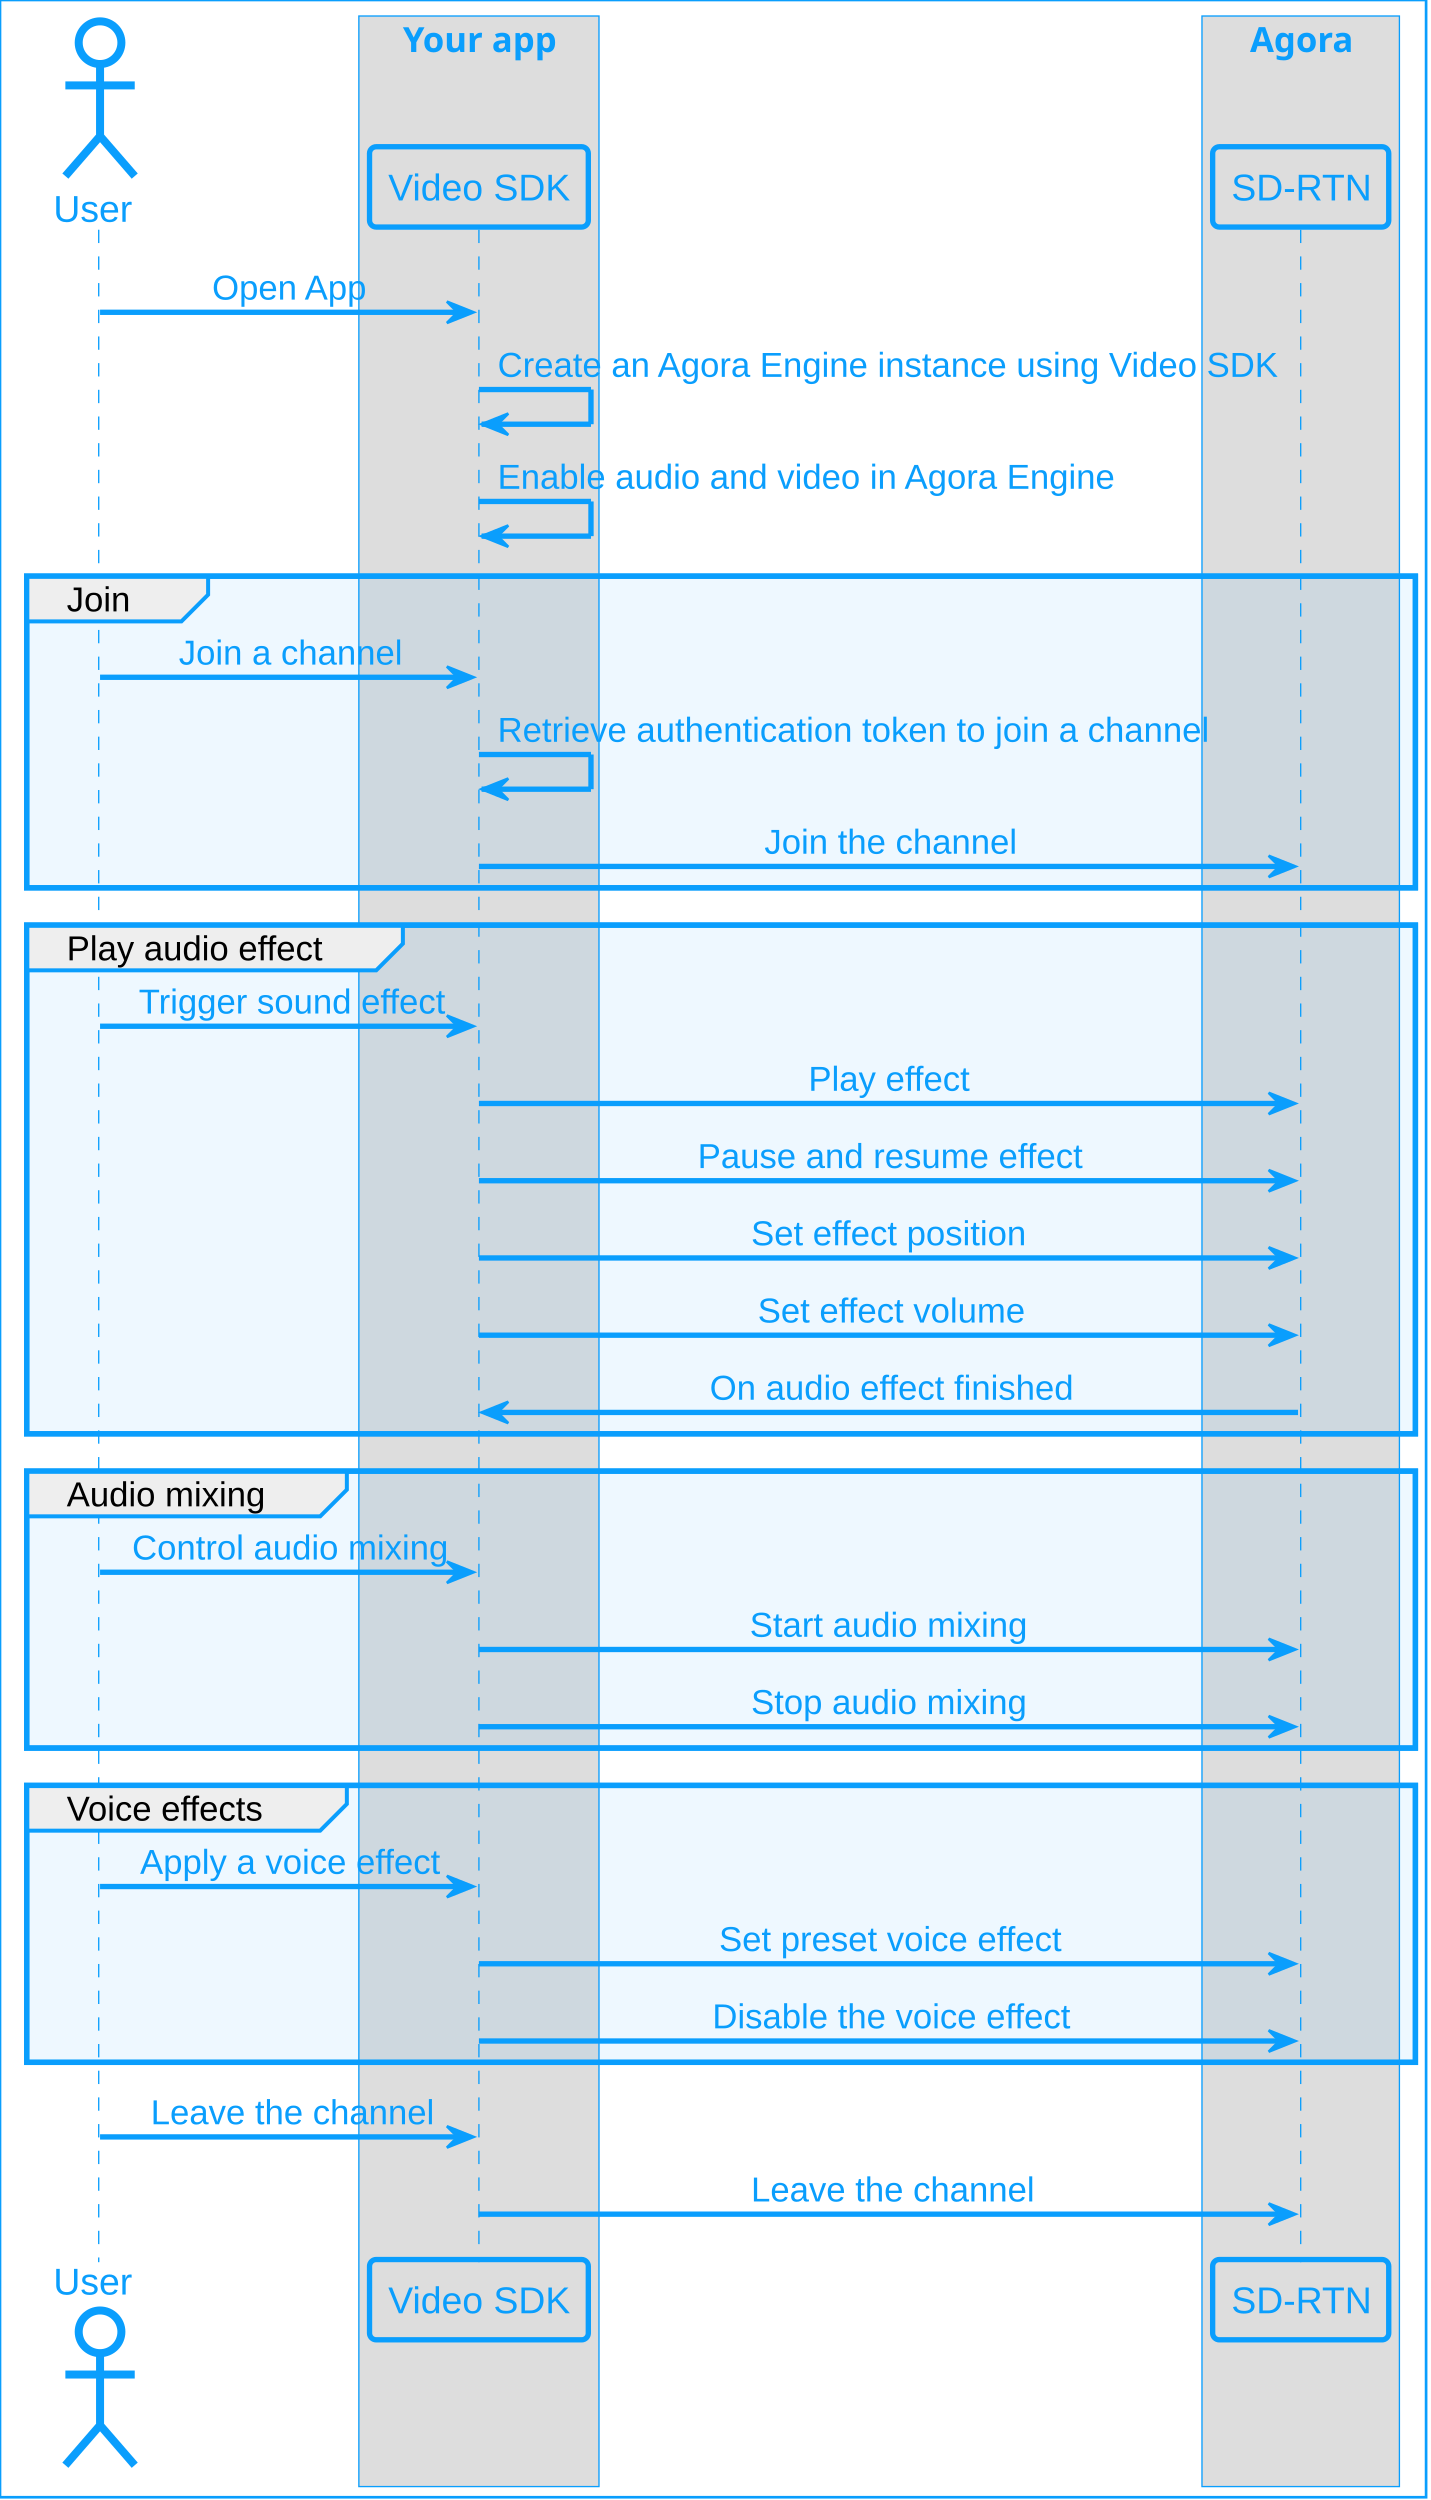
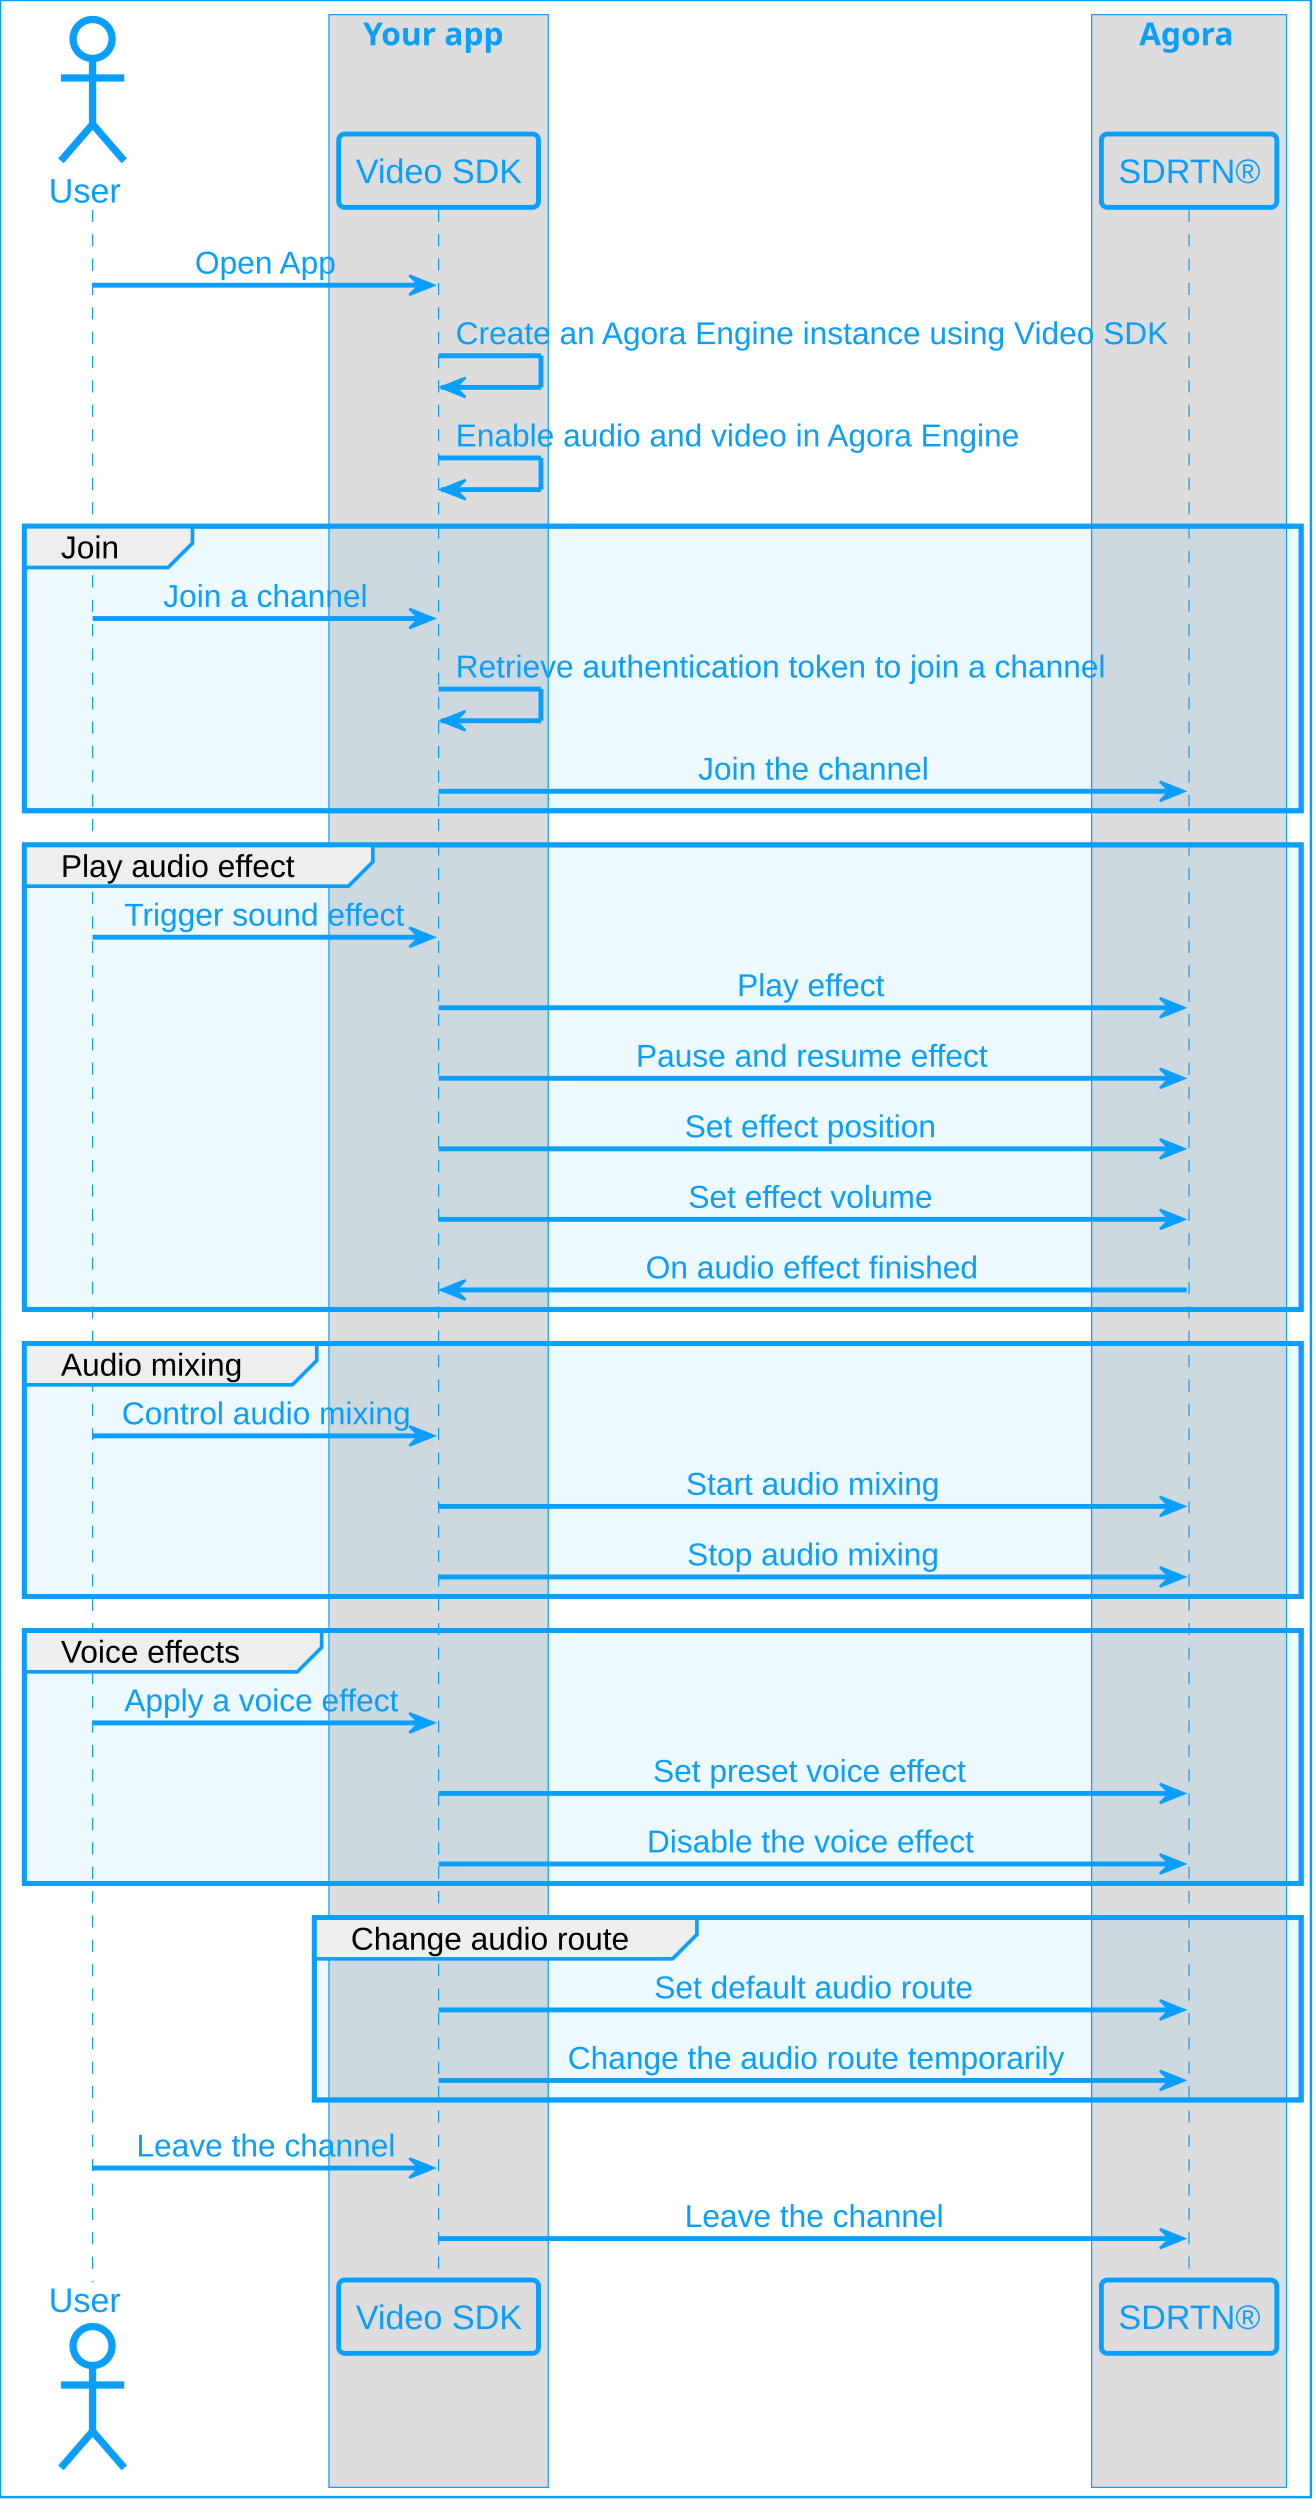
- <svg xmlns="http://www.w3.org/2000/svg" contentStyleType="text/css" height="937px" preserveAspectRatio="none" style="width:536px;height:937px;" version="1.1" viewBox="0 0 536 937" width="536px" zoomAndPan="magnify">
+ <svg xmlns="http://www.w3.org/2000/svg" contentStyleType="text/css" height="1026px" preserveAspectRatio="none" style="width:540px;height:1026px;" version="1.1" viewBox="0 0 540 1026" width="540px" zoomAndPan="magnify">
  <defs />
  <g>
-     <rect fill="none" height="935.967" style="stroke:#0A9EFD;stroke-width:1.0;" width="534.5" x="0" y="0" />
-     <rect fill="#999999" fill-opacity="0.333" height="925.967" style="stroke:#0A9EFD;stroke-width:0.5;" width="90" x="134.5" y="6" />
-     <text fill="#0A9EFD" font-family="sans-serif" font-size="13" font-weight="bold" lengthAdjust="spacing" textLength="57" x="151" y="19.495">Your app</text>
-     <rect fill="#999999" fill-opacity="0.333" height="925.967" style="stroke:#0A9EFD;stroke-width:0.5;" width="74" x="450.5" y="6" />
-     <text fill="#0A9EFD" font-family="sans-serif" font-size="13" font-weight="bold" lengthAdjust="spacing" textLength="38" x="468.5" y="19.495">Agora</text>
-     <rect fill="#0A9EFD" fill-opacity="0.067" height="116.795" style="stroke:#0A9EFD;stroke-width:2.0;" width="520.5" x="10" y="215.945" />
-     <rect fill="#0A9EFD" fill-opacity="0.067" height="190.641" style="stroke:#0A9EFD;stroke-width:2.0;" width="520.5" x="10" y="346.74" />
-     <rect fill="#0A9EFD" fill-opacity="0.067" height="103.795" style="stroke:#0A9EFD;stroke-width:2.0;" width="520.5" x="10" y="551.381" />
-     <rect fill="#0A9EFD" fill-opacity="0.067" height="103.795" style="stroke:#0A9EFD;stroke-width:2.0;" width="520.5" x="10" y="669.176" />
-     <line style="stroke:#0A9EFD;stroke-width:0.5;stroke-dasharray:5.0,5.0;" x1="37" x2="37" y1="86.099" y2="847.868" />
-     <line style="stroke:#0A9EFD;stroke-width:0.5;stroke-dasharray:5.0,5.0;" x1="179.5" x2="179.5" y1="86.099" y2="847.868" />
-     <line style="stroke:#0A9EFD;stroke-width:0.5;stroke-dasharray:5.0,5.0;" x1="487.5" x2="487.5" y1="86.099" y2="847.868" />
-     <text fill="#0A9EFD" font-family="Arial" font-size="14" lengthAdjust="spacing" textLength="29" x="20" y="83.132">User</text>
-     <ellipse cx="37.5" cy="16" fill="none" rx="8" ry="8" style="stroke:#0A9EFD;stroke-width:3.0;" />
-     <path d="M37.5,24 L37.5,51 M24.5,32 L50.5,32 M37.5,51 L24.5,66 M37.5,51 L50.5,66 " fill="none" style="stroke:#0A9EFD;stroke-width:3.0;" />
-     <text fill="#0A9EFD" font-family="Arial" font-size="14" lengthAdjust="spacing" textLength="29" x="20" y="860">User</text>
-     <ellipse cx="37.5" cy="873.967" fill="none" rx="8" ry="8" style="stroke:#0A9EFD;stroke-width:3.0;" />
-     <path d="M37.5,881.967 L37.5,908.967 M24.5,889.967 L50.5,889.967 M37.5,908.967 L24.5,923.967 M37.5,908.967 L50.5,923.967 " fill="none" style="stroke:#0A9EFD;stroke-width:3.0;" />
-     <rect fill="none" height="30.099" rx="2.5" ry="2.5" style="stroke:#0A9EFD;stroke-width:2.0;" width="82" x="138.5" y="55" />
-     <text fill="#0A9EFD" font-family="Arial" font-size="14" lengthAdjust="spacing" textLength="68" x="145.5" y="75.132">Video SDK</text>
-     <rect fill="none" height="30.099" rx="2.5" ry="2.5" style="stroke:#0A9EFD;stroke-width:2.0;" width="82" x="138.5" y="846.868" />
-     <text fill="#0A9EFD" font-family="Arial" font-size="14" lengthAdjust="spacing" textLength="68" x="145.5" y="867">Video SDK</text>
-     <rect fill="none" height="30.099" rx="2.5" ry="2.5" style="stroke:#0A9EFD;stroke-width:2.0;" width="66" x="454.5" y="55" />
-     <text fill="#0A9EFD" font-family="Arial" font-size="14" lengthAdjust="spacing" textLength="52" x="461.5" y="75.132">SD-RTN</text>
-     <rect fill="none" height="30.099" rx="2.5" ry="2.5" style="stroke:#0A9EFD;stroke-width:2.0;" width="66" x="454.5" y="846.868" />
-     <text fill="#0A9EFD" font-family="Arial" font-size="14" lengthAdjust="spacing" textLength="52" x="461.5" y="867">SD-RTN</text>
-     <polygon fill="#0A9EFD" points="167.5,113.047,177.5,117.047,167.5,121.047,171.5,117.047" style="stroke:#0A9EFD;stroke-width:1.0;" />
-     <line style="stroke:#0A9EFD;stroke-width:2.0;" x1="37.5" x2="173.5" y1="117.047" y2="117.047" />
-     <text fill="#0A9EFD" font-family="Arial" font-size="13" lengthAdjust="spacing" textLength="58" x="79.5" y="112.293">Open App</text>
-     <line style="stroke:#0A9EFD;stroke-width:2.0;" x1="179.5" x2="221.5" y1="145.996" y2="145.996" />
-     <line style="stroke:#0A9EFD;stroke-width:2.0;" x1="221.5" x2="221.5" y1="145.996" y2="158.996" />
-     <line style="stroke:#0A9EFD;stroke-width:2.0;" x1="180.5" x2="221.5" y1="158.996" y2="158.996" />
-     <polygon fill="#0A9EFD" points="190.5,154.996,180.5,158.996,190.5,162.996,186.5,158.996" style="stroke:#0A9EFD;stroke-width:1.0;" />
-     <text fill="#0A9EFD" font-family="Arial" font-size="13" lengthAdjust="spacing" textLength="294" x="186.5" y="141.241">Create an Agora Engine instance using Video SDK</text>
-     <line style="stroke:#0A9EFD;stroke-width:2.0;" x1="179.5" x2="221.5" y1="187.945" y2="187.945" />
-     <line style="stroke:#0A9EFD;stroke-width:2.0;" x1="221.5" x2="221.5" y1="187.945" y2="200.945" />
-     <line style="stroke:#0A9EFD;stroke-width:2.0;" x1="180.5" x2="221.5" y1="200.945" y2="200.945" />
-     <polygon fill="#0A9EFD" points="190.5,196.945,180.5,200.945,190.5,204.945,186.5,200.945" style="stroke:#0A9EFD;stroke-width:1.0;" />
-     <text fill="#0A9EFD" font-family="Arial" font-size="13" lengthAdjust="spacing" textLength="229" x="186.5" y="183.19">Enable audio and video in Agora Engine</text>
-     <path d="M10,215.945 L78,215.945 L78,222.894 L68,232.894 L10,232.894 L10,215.945 " fill="#EEEEEE" style="stroke:#0A9EFD;stroke-width:1.5;" />
-     <rect fill="none" height="116.795" style="stroke:#0A9EFD;stroke-width:2.0;" width="520.5" x="10" y="215.945" />
-     <text fill="#000000" font-family="Arial" font-size="13" lengthAdjust="spacing" textLength="23" x="25" y="229.139">Join</text>
-     <polygon fill="#0A9EFD" points="167.5,249.842,177.5,253.842,167.5,257.842,171.5,253.842" style="stroke:#0A9EFD;stroke-width:1.0;" />
-     <line style="stroke:#0A9EFD;stroke-width:2.0;" x1="37.5" x2="173.5" y1="253.842" y2="253.842" />
-     <text fill="#0A9EFD" font-family="Arial" font-size="13" lengthAdjust="spacing" textLength="83" x="67" y="249.087">Join a channel</text>
-     <line style="stroke:#0A9EFD;stroke-width:2.0;" x1="179.5" x2="221.5" y1="282.791" y2="282.791" />
-     <line style="stroke:#0A9EFD;stroke-width:2.0;" x1="221.5" x2="221.5" y1="282.791" y2="295.791" />
-     <line style="stroke:#0A9EFD;stroke-width:2.0;" x1="180.5" x2="221.5" y1="295.791" y2="295.791" />
-     <polygon fill="#0A9EFD" points="190.5,291.791,180.5,295.791,190.5,299.791,186.5,295.791" style="stroke:#0A9EFD;stroke-width:1.0;" />
-     <text fill="#0A9EFD" font-family="Arial" font-size="13" lengthAdjust="spacing" textLength="266" x="186.5" y="278.036">Retrieve authentication token to join a channel</text>
-     <polygon fill="#0A9EFD" points="475.5,320.74,485.5,324.74,475.5,328.74,479.5,324.74" style="stroke:#0A9EFD;stroke-width:1.0;" />
-     <line style="stroke:#0A9EFD;stroke-width:2.0;" x1="179.5" x2="481.5" y1="324.74" y2="324.74" />
-     <text fill="#0A9EFD" font-family="Arial" font-size="13" lengthAdjust="spacing" textLength="94" x="286.5" y="319.985">Join the channel</text>
-     <path d="M10,346.74 L151,346.74 L151,353.688 L141,363.688 L10,363.688 L10,346.74 " fill="#EEEEEE" style="stroke:#0A9EFD;stroke-width:1.5;" />
-     <rect fill="none" height="190.641" style="stroke:#0A9EFD;stroke-width:2.0;" width="520.5" x="10" y="346.74" />
-     <text fill="#000000" font-family="Arial" font-size="13" lengthAdjust="spacing" textLength="96" x="25" y="359.934">Play audio effect</text>
-     <polygon fill="#0A9EFD" points="167.5,380.637,177.5,384.637,167.5,388.637,171.5,384.637" style="stroke:#0A9EFD;stroke-width:1.0;" />
-     <line style="stroke:#0A9EFD;stroke-width:2.0;" x1="37.5" x2="173.5" y1="384.637" y2="384.637" />
-     <text fill="#0A9EFD" font-family="Arial" font-size="13" lengthAdjust="spacing" textLength="113" x="52" y="379.882">Trigger sound effect</text>
-     <polygon fill="#0A9EFD" points="475.5,409.586,485.5,413.586,475.5,417.586,479.5,413.586" style="stroke:#0A9EFD;stroke-width:1.0;" />
-     <line style="stroke:#0A9EFD;stroke-width:2.0;" x1="179.5" x2="481.5" y1="413.586" y2="413.586" />
-     <text fill="#0A9EFD" font-family="Arial" font-size="13" lengthAdjust="spacing" textLength="61" x="303" y="408.831">Play effect</text>
-     <polygon fill="#0A9EFD" points="475.5,438.535,485.5,442.535,475.5,446.535,479.5,442.535" style="stroke:#0A9EFD;stroke-width:1.0;" />
-     <line style="stroke:#0A9EFD;stroke-width:2.0;" x1="179.5" x2="481.5" y1="442.535" y2="442.535" />
-     <text fill="#0A9EFD" font-family="Arial" font-size="13" lengthAdjust="spacing" textLength="144" x="261.5" y="437.78">Pause and resume effect</text>
-     <polygon fill="#0A9EFD" points="475.5,467.483,485.5,471.483,475.5,475.483,479.5,471.483" style="stroke:#0A9EFD;stroke-width:1.0;" />
-     <line style="stroke:#0A9EFD;stroke-width:2.0;" x1="179.5" x2="481.5" y1="471.483" y2="471.483" />
-     <text fill="#0A9EFD" font-family="Arial" font-size="13" lengthAdjust="spacing" textLength="104" x="281.5" y="466.728">Set effect position</text>
-     <polygon fill="#0A9EFD" points="475.5,496.432,485.5,500.432,475.5,504.432,479.5,500.432" style="stroke:#0A9EFD;stroke-width:1.0;" />
-     <line style="stroke:#0A9EFD;stroke-width:2.0;" x1="179.5" x2="481.5" y1="500.432" y2="500.432" />
-     <text fill="#0A9EFD" font-family="Arial" font-size="13" lengthAdjust="spacing" textLength="99" x="284" y="495.677">Set effect volume</text>
-     <polygon fill="#0A9EFD" points="190.5,525.381,180.5,529.381,190.5,533.381,186.5,529.381" style="stroke:#0A9EFD;stroke-width:1.0;" />
-     <line style="stroke:#0A9EFD;stroke-width:2.0;" x1="184.5" x2="486.5" y1="529.381" y2="529.381" />
-     <text fill="#0A9EFD" font-family="Arial" font-size="13" lengthAdjust="spacing" textLength="135" x="266" y="524.626">On audio effect finished</text>
+     <rect fill="none" height="1024.813" style="stroke:#0A9EFD;stroke-width:1.0;" width="538" x="0" y="0" />
+     <rect fill="#999999" fill-opacity="0.333" height="1014.813" style="stroke:#0A9EFD;stroke-width:0.5;" width="90" x="135" y="6" />
+     <text fill="#0A9EFD" font-family="sans-serif" font-size="13" font-weight="bold" lengthAdjust="spacing" textLength="62" x="149" y="18.568">Your app</text>
+     <rect fill="#999999" fill-opacity="0.333" height="1014.813" style="stroke:#0A9EFD;stroke-width:0.5;" width="80" x="448" y="6" />
+     <text fill="#0A9EFD" font-family="sans-serif" font-size="13" font-weight="bold" lengthAdjust="spacing" textLength="41" x="467.5" y="18.568">Agora</text>
+     <rect fill="#0A9EFD" fill-opacity="0.067" height="116.795" style="stroke:#0A9EFD;stroke-width:2.0;" width="524" x="10" y="215.945" />
+     <rect fill="#0A9EFD" fill-opacity="0.067" height="190.641" style="stroke:#0A9EFD;stroke-width:2.0;" width="524" x="10" y="346.74" />
+     <rect fill="#0A9EFD" fill-opacity="0.067" height="103.795" style="stroke:#0A9EFD;stroke-width:2.0;" width="524" x="10" y="551.381" />
+     <rect fill="#0A9EFD" fill-opacity="0.067" height="103.795" style="stroke:#0A9EFD;stroke-width:2.0;" width="524" x="10" y="669.176" />
+     <rect fill="#0A9EFD" fill-opacity="0.067" height="74.846" style="stroke:#0A9EFD;stroke-width:2.0;" width="405" x="129" y="786.971" />
+     <line style="stroke:#0A9EFD;stroke-width:0.5;stroke-dasharray:5.0,5.0;" x1="38" x2="38" y1="86.099" y2="936.714" />
+     <line style="stroke:#0A9EFD;stroke-width:0.5;stroke-dasharray:5.0,5.0;" x1="180" x2="180" y1="86.099" y2="936.714" />
+     <line style="stroke:#0A9EFD;stroke-width:0.5;stroke-dasharray:5.0,5.0;" x1="488" x2="488" y1="86.099" y2="936.714" />
+     <text fill="#0A9EFD" font-family="Arial" font-size="14" lengthAdjust="spacing" textLength="30" x="20" y="83.132">User</text>
+     <ellipse cx="38" cy="16" fill="none" rx="8" ry="8" style="stroke:#0A9EFD;stroke-width:3.0;" />
+     <path d="M38,24 L38,51 M25,32 L51,32 M38,51 L25,66 M38,51 L51,66 " fill="none" style="stroke:#0A9EFD;stroke-width:3.0;" />
+     <text fill="#0A9EFD" font-family="Arial" font-size="14" lengthAdjust="spacing" textLength="30" x="20" y="948.846">User</text>
+     <ellipse cx="38" cy="962.813" fill="none" rx="8" ry="8" style="stroke:#0A9EFD;stroke-width:3.0;" />
+     <path d="M38,970.813 L38,997.813 M25,978.813 L51,978.813 M38,997.813 L25,1012.813 M38,997.813 L51,1012.813 " fill="none" style="stroke:#0A9EFD;stroke-width:3.0;" />
+     <rect fill="none" height="30.099" rx="2.5" ry="2.5" style="stroke:#0A9EFD;stroke-width:2.0;" width="82" x="139" y="55" />
+     <text fill="#0A9EFD" font-family="Arial" font-size="14" lengthAdjust="spacing" textLength="68" x="146" y="75.132">Video SDK</text>
+     <rect fill="none" height="30.099" rx="2.5" ry="2.5" style="stroke:#0A9EFD;stroke-width:2.0;" width="82" x="139" y="935.714" />
+     <text fill="#0A9EFD" font-family="Arial" font-size="14" lengthAdjust="spacing" textLength="68" x="146" y="955.846">Video SDK</text>
+     <rect fill="none" height="30.099" rx="2.5" ry="2.5" style="stroke:#0A9EFD;stroke-width:2.0;" width="72" x="452" y="55" />
+     <text fill="#0A9EFD" font-family="Arial" font-size="14" lengthAdjust="spacing" textLength="58" x="459" y="75.132">SDRTN®</text>
+     <rect fill="none" height="30.099" rx="2.5" ry="2.5" style="stroke:#0A9EFD;stroke-width:2.0;" width="72" x="452" y="935.714" />
+     <text fill="#0A9EFD" font-family="Arial" font-size="14" lengthAdjust="spacing" textLength="58" x="459" y="955.846">SDRTN®</text>
+     <polygon fill="#0A9EFD" points="168,113.047,178,117.047,168,121.047,172,117.047" style="stroke:#0A9EFD;stroke-width:1.0;" />
+     <line style="stroke:#0A9EFD;stroke-width:2.0;" x1="38" x2="174" y1="117.047" y2="117.047" />
+     <text fill="#0A9EFD" font-family="Arial" font-size="13" lengthAdjust="spacing" textLength="58" x="80" y="112.293">Open App</text>
+     <line style="stroke:#0A9EFD;stroke-width:2.0;" x1="180" x2="222" y1="145.996" y2="145.996" />
+     <line style="stroke:#0A9EFD;stroke-width:2.0;" x1="222" x2="222" y1="145.996" y2="158.996" />
+     <line style="stroke:#0A9EFD;stroke-width:2.0;" x1="181" x2="222" y1="158.996" y2="158.996" />
+     <polygon fill="#0A9EFD" points="191,154.996,181,158.996,191,162.996,187,158.996" style="stroke:#0A9EFD;stroke-width:1.0;" />
+     <text fill="#0A9EFD" font-family="Arial" font-size="13" lengthAdjust="spacing" textLength="294" x="187" y="141.241">Create an Agora Engine instance using Video SDK</text>
+     <line style="stroke:#0A9EFD;stroke-width:2.0;" x1="180" x2="222" y1="187.945" y2="187.945" />
+     <line style="stroke:#0A9EFD;stroke-width:2.0;" x1="222" x2="222" y1="187.945" y2="200.945" />
+     <line style="stroke:#0A9EFD;stroke-width:2.0;" x1="181" x2="222" y1="200.945" y2="200.945" />
+     <polygon fill="#0A9EFD" points="191,196.945,181,200.945,191,204.945,187,200.945" style="stroke:#0A9EFD;stroke-width:1.0;" />
+     <text fill="#0A9EFD" font-family="Arial" font-size="13" lengthAdjust="spacing" textLength="231" x="187" y="183.19">Enable audio and video in Agora Engine</text>
+     <path d="M10,215.945 L79,215.945 L79,222.894 L69,232.894 L10,232.894 L10,215.945 " fill="#EEEEEE" style="stroke:#0A9EFD;stroke-width:1.5;" />
+     <rect fill="none" height="116.795" style="stroke:#0A9EFD;stroke-width:2.0;" width="524" x="10" y="215.945" />
+     <text fill="#000000" font-family="Arial" font-size="13" lengthAdjust="spacing" textLength="24" x="25" y="229.139">Join</text>
+     <polygon fill="#0A9EFD" points="168,249.842,178,253.842,168,257.842,172,253.842" style="stroke:#0A9EFD;stroke-width:1.0;" />
+     <line style="stroke:#0A9EFD;stroke-width:2.0;" x1="38" x2="174" y1="253.842" y2="253.842" />
+     <text fill="#0A9EFD" font-family="Arial" font-size="13" lengthAdjust="spacing" textLength="84" x="67" y="249.087">Join a channel</text>
+     <line style="stroke:#0A9EFD;stroke-width:2.0;" x1="180" x2="222" y1="282.791" y2="282.791" />
+     <line style="stroke:#0A9EFD;stroke-width:2.0;" x1="222" x2="222" y1="282.791" y2="295.791" />
+     <line style="stroke:#0A9EFD;stroke-width:2.0;" x1="181" x2="222" y1="295.791" y2="295.791" />
+     <polygon fill="#0A9EFD" points="191,291.791,181,295.791,191,299.791,187,295.791" style="stroke:#0A9EFD;stroke-width:1.0;" />
+     <text fill="#0A9EFD" font-family="Arial" font-size="13" lengthAdjust="spacing" textLength="268" x="187" y="278.036">Retrieve authentication token to join a channel</text>
+     <polygon fill="#0A9EFD" points="476,320.74,486,324.74,476,328.74,480,324.74" style="stroke:#0A9EFD;stroke-width:1.0;" />
+     <line style="stroke:#0A9EFD;stroke-width:2.0;" x1="180" x2="482" y1="324.74" y2="324.74" />
+     <text fill="#0A9EFD" font-family="Arial" font-size="13" lengthAdjust="spacing" textLength="95" x="286.5" y="319.985">Join the channel</text>
+     <path d="M10,346.74 L153,346.74 L153,353.688 L143,363.688 L10,363.688 L10,346.74 " fill="#EEEEEE" style="stroke:#0A9EFD;stroke-width:1.5;" />
+     <rect fill="none" height="190.641" style="stroke:#0A9EFD;stroke-width:2.0;" width="524" x="10" y="346.74" />
+     <text fill="#000000" font-family="Arial" font-size="13" lengthAdjust="spacing" textLength="98" x="25" y="359.934">Play audio effect</text>
+     <polygon fill="#0A9EFD" points="168,380.637,178,384.637,168,388.637,172,384.637" style="stroke:#0A9EFD;stroke-width:1.0;" />
+     <line style="stroke:#0A9EFD;stroke-width:2.0;" x1="38" x2="174" y1="384.637" y2="384.637" />
+     <text fill="#0A9EFD" font-family="Arial" font-size="13" lengthAdjust="spacing" textLength="116" x="51" y="379.882">Trigger sound effect</text>
+     <polygon fill="#0A9EFD" points="476,409.586,486,413.586,476,417.586,480,413.586" style="stroke:#0A9EFD;stroke-width:1.0;" />
+     <line style="stroke:#0A9EFD;stroke-width:2.0;" x1="180" x2="482" y1="413.586" y2="413.586" />
+     <text fill="#0A9EFD" font-family="Arial" font-size="13" lengthAdjust="spacing" textLength="63" x="302.5" y="408.831">Play effect</text>
+     <polygon fill="#0A9EFD" points="476,438.535,486,442.535,476,446.535,480,442.535" style="stroke:#0A9EFD;stroke-width:1.0;" />
+     <line style="stroke:#0A9EFD;stroke-width:2.0;" x1="180" x2="482" y1="442.535" y2="442.535" />
+     <text fill="#0A9EFD" font-family="Arial" font-size="13" lengthAdjust="spacing" textLength="146" x="261" y="437.78">Pause and resume effect</text>
+     <polygon fill="#0A9EFD" points="476,467.483,486,471.483,476,475.483,480,471.483" style="stroke:#0A9EFD;stroke-width:1.0;" />
+     <line style="stroke:#0A9EFD;stroke-width:2.0;" x1="180" x2="482" y1="471.483" y2="471.483" />
+     <text fill="#0A9EFD" font-family="Arial" font-size="13" lengthAdjust="spacing" textLength="106" x="281" y="466.728">Set effect position</text>
+     <polygon fill="#0A9EFD" points="476,496.432,486,500.432,476,504.432,480,500.432" style="stroke:#0A9EFD;stroke-width:1.0;" />
+     <line style="stroke:#0A9EFD;stroke-width:2.0;" x1="180" x2="482" y1="500.432" y2="500.432" />
+     <text fill="#0A9EFD" font-family="Arial" font-size="13" lengthAdjust="spacing" textLength="103" x="282.5" y="495.677">Set effect volume</text>
+     <polygon fill="#0A9EFD" points="191,525.381,181,529.381,191,533.381,187,529.381" style="stroke:#0A9EFD;stroke-width:1.0;" />
+     <line style="stroke:#0A9EFD;stroke-width:2.0;" x1="185" x2="487" y1="529.381" y2="529.381" />
+     <text fill="#0A9EFD" font-family="Arial" font-size="13" lengthAdjust="spacing" textLength="138" x="265" y="524.626">On audio effect finished</text>
    <path d="M10,551.381 L130,551.381 L130,558.33 L120,568.33 L10,568.33 L10,551.381 " fill="#EEEEEE" style="stroke:#0A9EFD;stroke-width:1.5;" />
-     <rect fill="none" height="103.795" style="stroke:#0A9EFD;stroke-width:2.0;" width="520.5" x="10" y="551.381" />
+     <rect fill="none" height="103.795" style="stroke:#0A9EFD;stroke-width:2.0;" width="524" x="10" y="551.381" />
    <text fill="#000000" font-family="Arial" font-size="13" lengthAdjust="spacing" textLength="75" x="25" y="564.575">Audio mixing</text>
-     <polygon fill="#0A9EFD" points="167.5,585.278,177.5,589.278,167.5,593.278,171.5,589.278" style="stroke:#0A9EFD;stroke-width:1.0;" />
-     <line style="stroke:#0A9EFD;stroke-width:2.0;" x1="37.5" x2="173.5" y1="589.278" y2="589.278" />
-     <text fill="#0A9EFD" font-family="Arial" font-size="13" lengthAdjust="spacing" textLength="118" x="49.5" y="584.523">Control audio mixing</text>
-     <polygon fill="#0A9EFD" points="475.5,614.227,485.5,618.227,475.5,622.227,479.5,618.227" style="stroke:#0A9EFD;stroke-width:1.0;" />
-     <line style="stroke:#0A9EFD;stroke-width:2.0;" x1="179.5" x2="481.5" y1="618.227" y2="618.227" />
-     <text fill="#0A9EFD" font-family="Arial" font-size="13" lengthAdjust="spacing" textLength="105" x="281" y="613.472">Start audio mixing</text>
-     <polygon fill="#0A9EFD" points="475.5,643.176,485.5,647.176,475.5,651.176,479.5,647.176" style="stroke:#0A9EFD;stroke-width:1.0;" />
-     <line style="stroke:#0A9EFD;stroke-width:2.0;" x1="179.5" x2="481.5" y1="647.176" y2="647.176" />
-     <text fill="#0A9EFD" font-family="Arial" font-size="13" lengthAdjust="spacing" textLength="104" x="281.5" y="642.421">Stop audio mixing</text>
-     <path d="M10,669.176 L130,669.176 L130,676.125 L120,686.125 L10,686.125 L10,669.176 " fill="#EEEEEE" style="stroke:#0A9EFD;stroke-width:1.5;" />
-     <rect fill="none" height="103.795" style="stroke:#0A9EFD;stroke-width:2.0;" width="520.5" x="10" y="669.176" />
-     <text fill="#000000" font-family="Arial" font-size="13" lengthAdjust="spacing" textLength="75" x="25" y="682.37">Voice effects</text>
-     <polygon fill="#0A9EFD" points="167.5,703.073,177.5,707.073,167.5,711.073,171.5,707.073" style="stroke:#0A9EFD;stroke-width:1.0;" />
-     <line style="stroke:#0A9EFD;stroke-width:2.0;" x1="37.5" x2="173.5" y1="707.073" y2="707.073" />
-     <text fill="#0A9EFD" font-family="Arial" font-size="13" lengthAdjust="spacing" textLength="112" x="52.5" y="702.318">Apply a voice effect</text>
-     <polygon fill="#0A9EFD" points="475.5,732.022,485.5,736.022,475.5,740.022,479.5,736.022" style="stroke:#0A9EFD;stroke-width:1.0;" />
-     <line style="stroke:#0A9EFD;stroke-width:2.0;" x1="179.5" x2="481.5" y1="736.022" y2="736.022" />
-     <text fill="#0A9EFD" font-family="Arial" font-size="13" lengthAdjust="spacing" textLength="128" x="269.5" y="731.267">Set preset voice effect</text>
-     <polygon fill="#0A9EFD" points="475.5,760.971,485.5,764.971,475.5,768.971,479.5,764.971" style="stroke:#0A9EFD;stroke-width:1.0;" />
-     <line style="stroke:#0A9EFD;stroke-width:2.0;" x1="179.5" x2="481.5" y1="764.971" y2="764.971" />
-     <text fill="#0A9EFD" font-family="Arial" font-size="13" lengthAdjust="spacing" textLength="133" x="267" y="760.216">Disable the voice effect</text>
-     <polygon fill="#0A9EFD" points="167.5,796.919,177.5,800.919,167.5,804.919,171.5,800.919" style="stroke:#0A9EFD;stroke-width:1.0;" />
-     <line style="stroke:#0A9EFD;stroke-width:2.0;" x1="37.5" x2="173.5" y1="800.919" y2="800.919" />
-     <text fill="#0A9EFD" font-family="Arial" font-size="13" lengthAdjust="spacing" textLength="104" x="56.5" y="796.165">Leave the channel</text>
-     <polygon fill="#0A9EFD" points="475.5,825.868,485.5,829.868,475.5,833.868,479.5,829.868" style="stroke:#0A9EFD;stroke-width:1.0;" />
-     <line style="stroke:#0A9EFD;stroke-width:2.0;" x1="179.5" x2="481.5" y1="829.868" y2="829.868" />
-     <text fill="#0A9EFD" font-family="Arial" font-size="13" lengthAdjust="spacing" textLength="104" x="281.5" y="825.113">Leave the channel</text>
+     <polygon fill="#0A9EFD" points="168,585.278,178,589.278,168,593.278,172,589.278" style="stroke:#0A9EFD;stroke-width:1.0;" />
+     <line style="stroke:#0A9EFD;stroke-width:2.0;" x1="38" x2="174" y1="589.278" y2="589.278" />
+     <text fill="#0A9EFD" font-family="Arial" font-size="13" lengthAdjust="spacing" textLength="118" x="50" y="584.523">Control audio mixing</text>
+     <polygon fill="#0A9EFD" points="476,614.227,486,618.227,476,622.227,480,618.227" style="stroke:#0A9EFD;stroke-width:1.0;" />
+     <line style="stroke:#0A9EFD;stroke-width:2.0;" x1="180" x2="482" y1="618.227" y2="618.227" />
+     <text fill="#0A9EFD" font-family="Arial" font-size="13" lengthAdjust="spacing" textLength="105" x="281.5" y="613.472">Start audio mixing</text>
+     <polygon fill="#0A9EFD" points="476,643.176,486,647.176,476,651.176,480,647.176" style="stroke:#0A9EFD;stroke-width:1.0;" />
+     <line style="stroke:#0A9EFD;stroke-width:2.0;" x1="180" x2="482" y1="647.176" y2="647.176" />
+     <text fill="#0A9EFD" font-family="Arial" font-size="13" lengthAdjust="spacing" textLength="104" x="282" y="642.421">Stop audio mixing</text>
+     <path d="M10,669.176 L132,669.176 L132,676.125 L122,686.125 L10,686.125 L10,669.176 " fill="#EEEEEE" style="stroke:#0A9EFD;stroke-width:1.5;" />
+     <rect fill="none" height="103.795" style="stroke:#0A9EFD;stroke-width:2.0;" width="524" x="10" y="669.176" />
+     <text fill="#000000" font-family="Arial" font-size="13" lengthAdjust="spacing" textLength="77" x="25" y="682.37">Voice effects</text>
+     <polygon fill="#0A9EFD" points="168,703.073,178,707.073,168,711.073,172,707.073" style="stroke:#0A9EFD;stroke-width:1.0;" />
+     <line style="stroke:#0A9EFD;stroke-width:2.0;" x1="38" x2="174" y1="707.073" y2="707.073" />
+     <text fill="#0A9EFD" font-family="Arial" font-size="13" lengthAdjust="spacing" textLength="116" x="51" y="702.318">Apply a voice effect</text>
+     <polygon fill="#0A9EFD" points="476,732.022,486,736.022,476,740.022,480,736.022" style="stroke:#0A9EFD;stroke-width:1.0;" />
+     <line style="stroke:#0A9EFD;stroke-width:2.0;" x1="180" x2="482" y1="736.022" y2="736.022" />
+     <text fill="#0A9EFD" font-family="Arial" font-size="13" lengthAdjust="spacing" textLength="132" x="268" y="731.267">Set preset voice effect</text>
+     <polygon fill="#0A9EFD" points="476,760.971,486,764.971,476,768.971,480,764.971" style="stroke:#0A9EFD;stroke-width:1.0;" />
+     <line style="stroke:#0A9EFD;stroke-width:2.0;" x1="180" x2="482" y1="764.971" y2="764.971" />
+     <text fill="#0A9EFD" font-family="Arial" font-size="13" lengthAdjust="spacing" textLength="137" x="265.5" y="760.216">Disable the voice effect</text>
+     <path d="M129,786.971 L286,786.971 L286,793.919 L276,803.919 L129,803.919 L129,786.971 " fill="#EEEEEE" style="stroke:#0A9EFD;stroke-width:1.5;" />
+     <rect fill="none" height="74.846" style="stroke:#0A9EFD;stroke-width:2.0;" width="405" x="129" y="786.971" />
+     <text fill="#000000" font-family="Arial" font-size="13" lengthAdjust="spacing" textLength="112" x="144" y="800.165">Change audio route</text>
+     <polygon fill="#0A9EFD" points="476,820.868,486,824.868,476,828.868,480,824.868" style="stroke:#0A9EFD;stroke-width:1.0;" />
+     <line style="stroke:#0A9EFD;stroke-width:2.0;" x1="180" x2="482" y1="824.868" y2="824.868" />
+     <text fill="#0A9EFD" font-family="Arial" font-size="13" lengthAdjust="spacing" textLength="131" x="268.5" y="820.113">Set default audio route</text>
+     <polygon fill="#0A9EFD" points="476,849.817,486,853.817,476,857.817,480,853.817" style="stroke:#0A9EFD;stroke-width:1.0;" />
+     <line style="stroke:#0A9EFD;stroke-width:2.0;" x1="180" x2="482" y1="853.817" y2="853.817" />
+     <text fill="#0A9EFD" font-family="Arial" font-size="13" lengthAdjust="spacing" textLength="202" x="233" y="849.062">Change the audio route temporarily</text>
+     <polygon fill="#0A9EFD" points="168,885.766,178,889.766,168,893.766,172,889.766" style="stroke:#0A9EFD;stroke-width:1.0;" />
+     <line style="stroke:#0A9EFD;stroke-width:2.0;" x1="38" x2="174" y1="889.766" y2="889.766" />
+     <text fill="#0A9EFD" font-family="Arial" font-size="13" lengthAdjust="spacing" textLength="106" x="56" y="885.011">Leave the channel</text>
+     <polygon fill="#0A9EFD" points="476,914.714,486,918.714,476,922.714,480,918.714" style="stroke:#0A9EFD;stroke-width:1.0;" />
+     <line style="stroke:#0A9EFD;stroke-width:2.0;" x1="180" x2="482" y1="918.714" y2="918.714" />
+     <text fill="#0A9EFD" font-family="Arial" font-size="13" lengthAdjust="spacing" textLength="106" x="281" y="913.96">Leave the channel</text>
  </g>
</svg>
